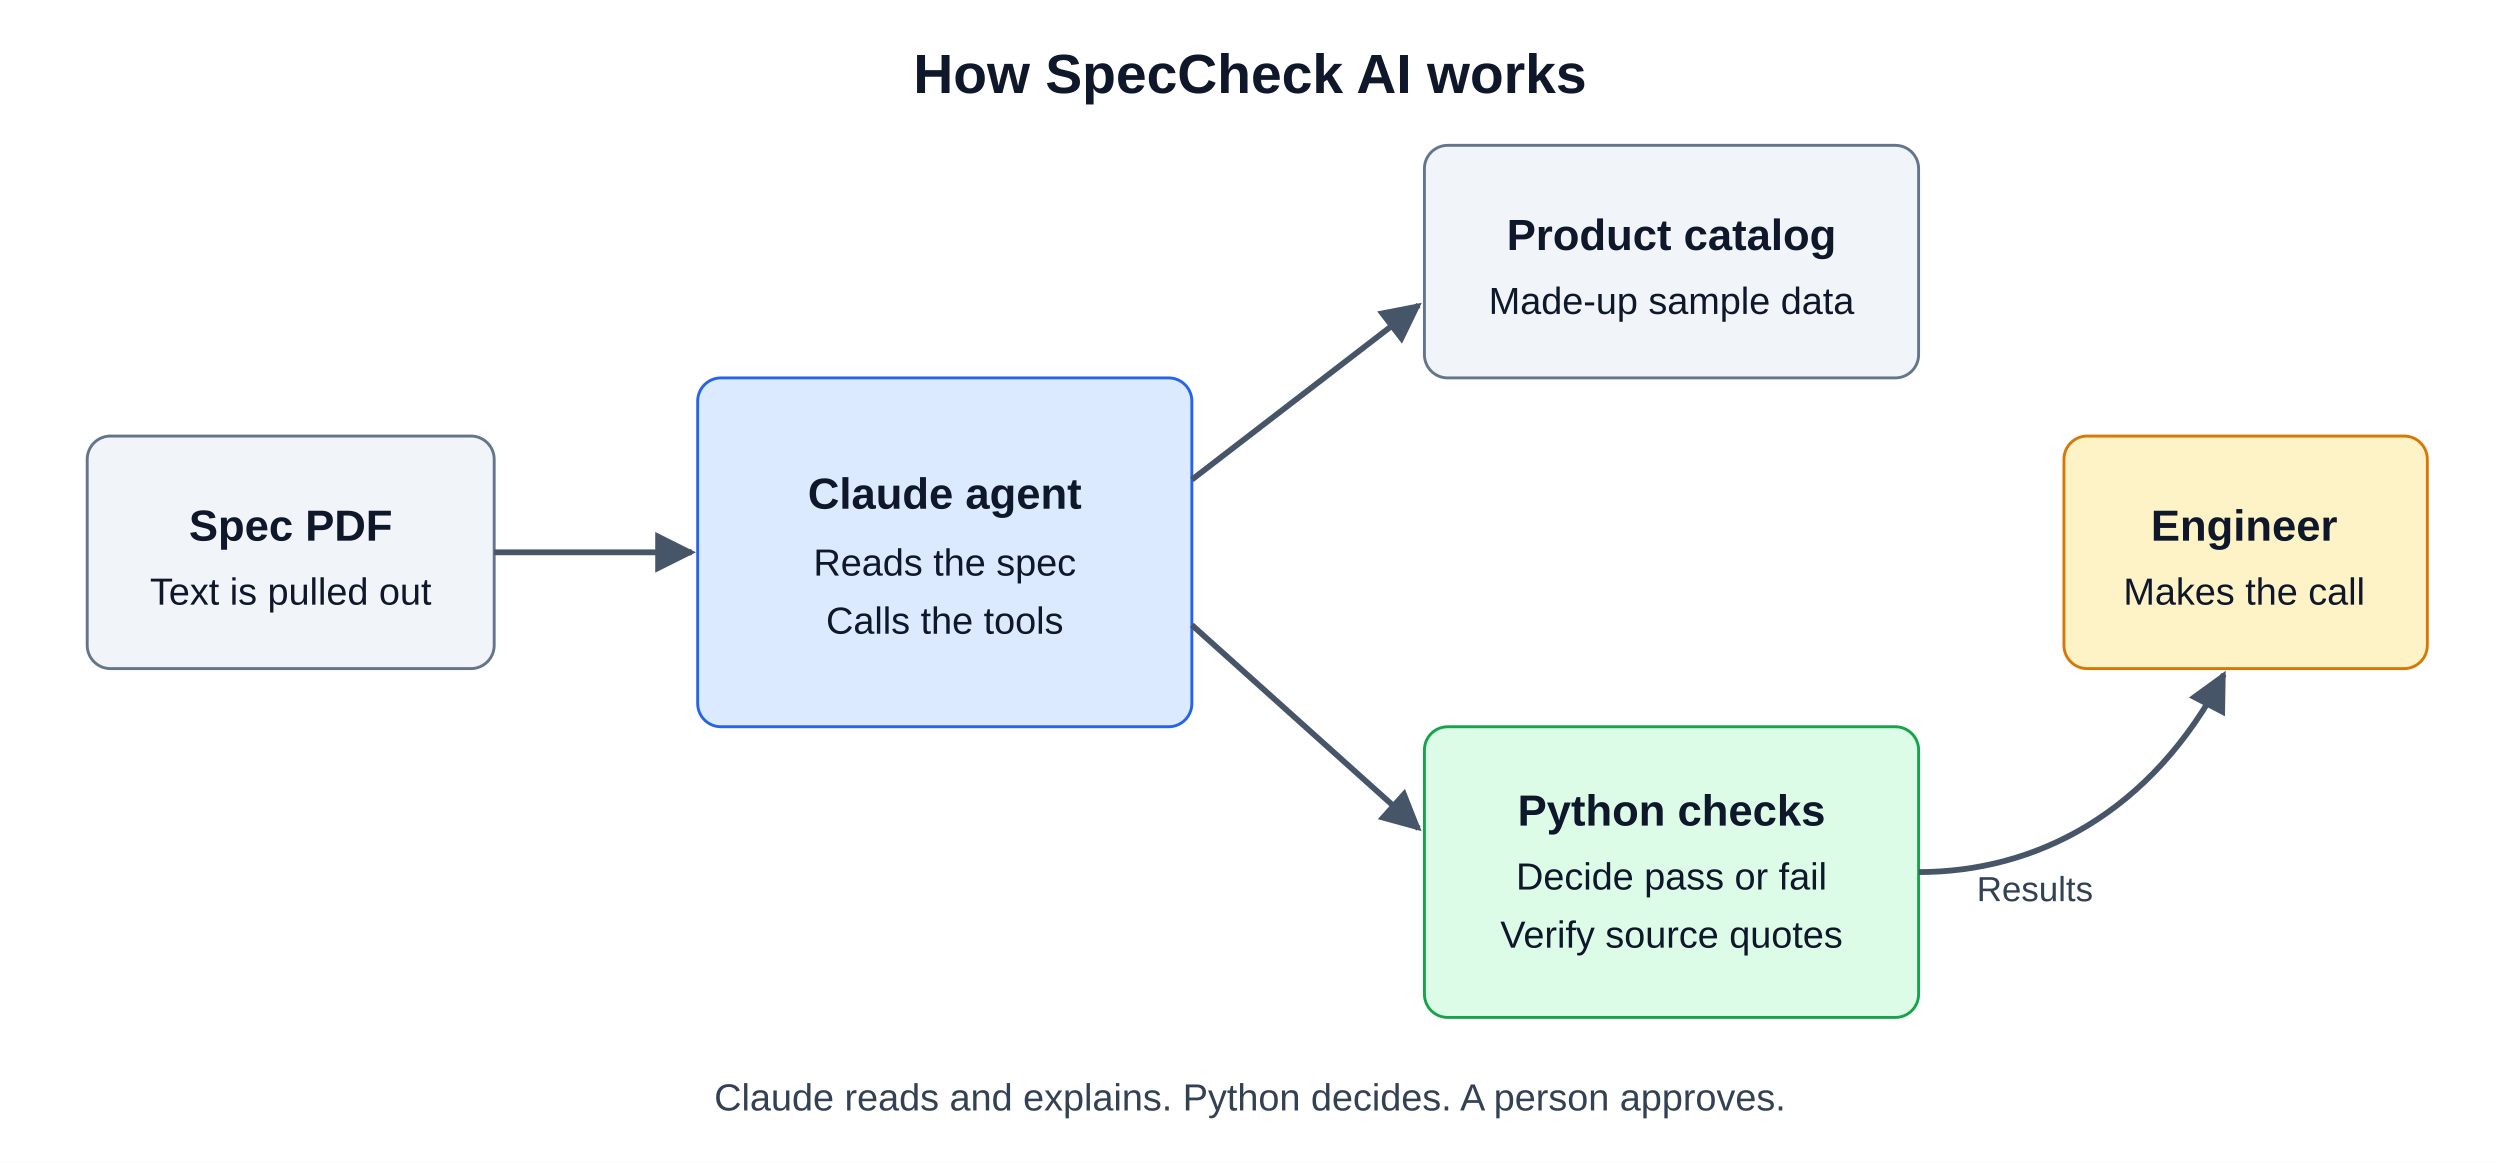
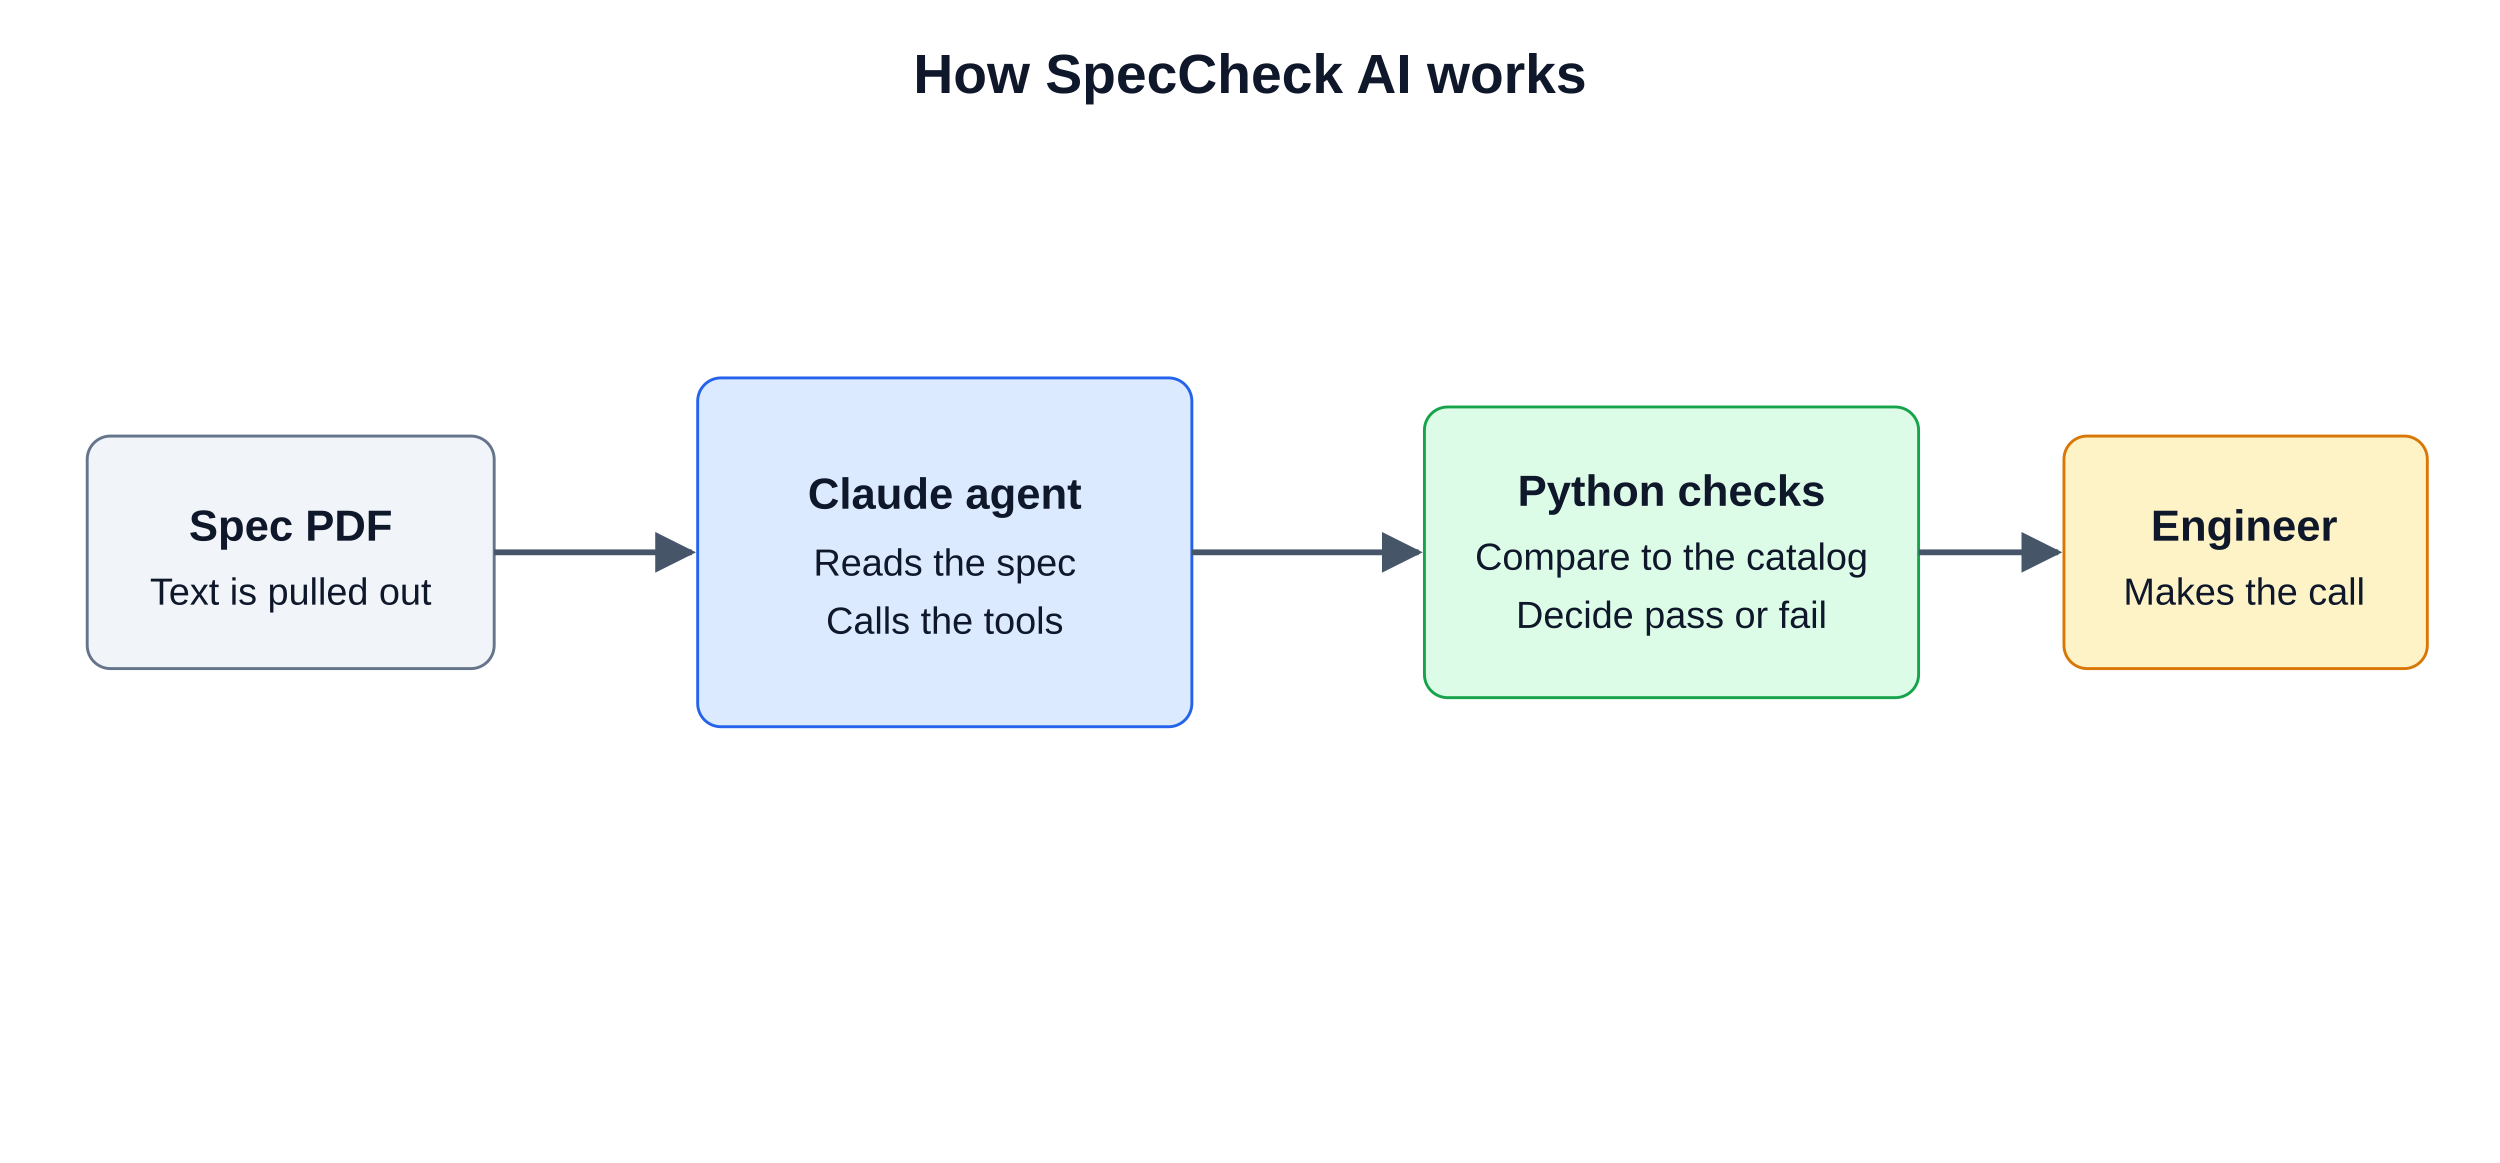
<svg xmlns="http://www.w3.org/2000/svg" viewBox="0 0 860 400" width="860" height="400" font-family="Arial, Helvetica, sans-serif">
  <defs>
    <marker id="arrow" viewBox="0 0 10 10" refX="9" refY="5" markerWidth="7" markerHeight="7" orient="auto-start-reverse">
      <path d="M0 0 L10 5 L0 10 z" fill="#475569" />
    </marker>
  </defs>
  <rect width="860" height="400" fill="#ffffff" />
  <g font-size="15" text-anchor="middle" fill="#0f172a">
    <rect x="30" y="150" width="140" height="80" rx="8" fill="#f1f5f9" stroke="#64748b" />
    <text x="100" y="186" font-weight="700">Spec PDF</text>
    <text x="100" y="208" font-size="13">Text is pulled out</text>
    <rect x="240" y="130" width="170" height="120" rx="8" fill="#dbeafe" stroke="#2563eb" />
    <text x="325" y="175" font-weight="700">Claude agent</text>
    <text x="325" y="198" font-size="13">Reads the spec</text>
    <text x="325" y="218" font-size="13">Calls the tools</text>
-     <rect x="490" y="50" width="170" height="80" rx="8" fill="#f1f5f9" stroke="#64748b" />
-     <text x="575" y="86" font-weight="700">Product catalog</text>
-     <text x="575" y="108" font-size="13">Made-up sample data</text>
-     <rect x="490" y="250" width="170" height="100" rx="8" fill="#dcfce7" stroke="#16a34a" />
-     <text x="575" y="284" font-weight="700">Python checks</text>
-     <text x="575" y="306" font-size="13">Decide pass or fail</text>
-     <text x="575" y="326" font-size="13">Verify source quotes</text>
+     <rect x="490" y="140" width="170" height="100" rx="8" fill="#dcfce7" stroke="#16a34a" />
+     <text x="575" y="174" font-weight="700">Python checks</text>
+     <text x="575" y="196" font-size="13">Compare to the catalog</text>
+     <text x="575" y="216" font-size="13">Decide pass or fail</text>
    <rect x="710" y="150" width="125" height="80" rx="8" fill="#fef3c7" stroke="#d97706" />
    <text x="772" y="186" font-weight="700">Engineer</text>
    <text x="772" y="208" font-size="13">Makes the call</text>
  </g>
  <g fill="none" stroke="#475569" stroke-width="2" marker-end="url(#arrow)">
    <path d="M170 190 H238" />
-     <path d="M410 165 L488 105" />
-     <path d="M410 215 L488 285" />
-     <path d="M660 300 C700 300 740 280 765 232" />
+     <path d="M410 190 H488" />
+     <path d="M660 190 H708" />
  </g>
-   <text x="680" y="310" font-size="12" fill="#334155">Results</text>
  <text x="430" y="32" font-size="19" font-weight="700" text-anchor="middle" fill="#0f172a">How SpecCheck AI works</text>
-   <text x="430" y="382" font-size="13" text-anchor="middle" fill="#334155">Claude reads and explains. Python decides. A person approves.</text>
</svg>
